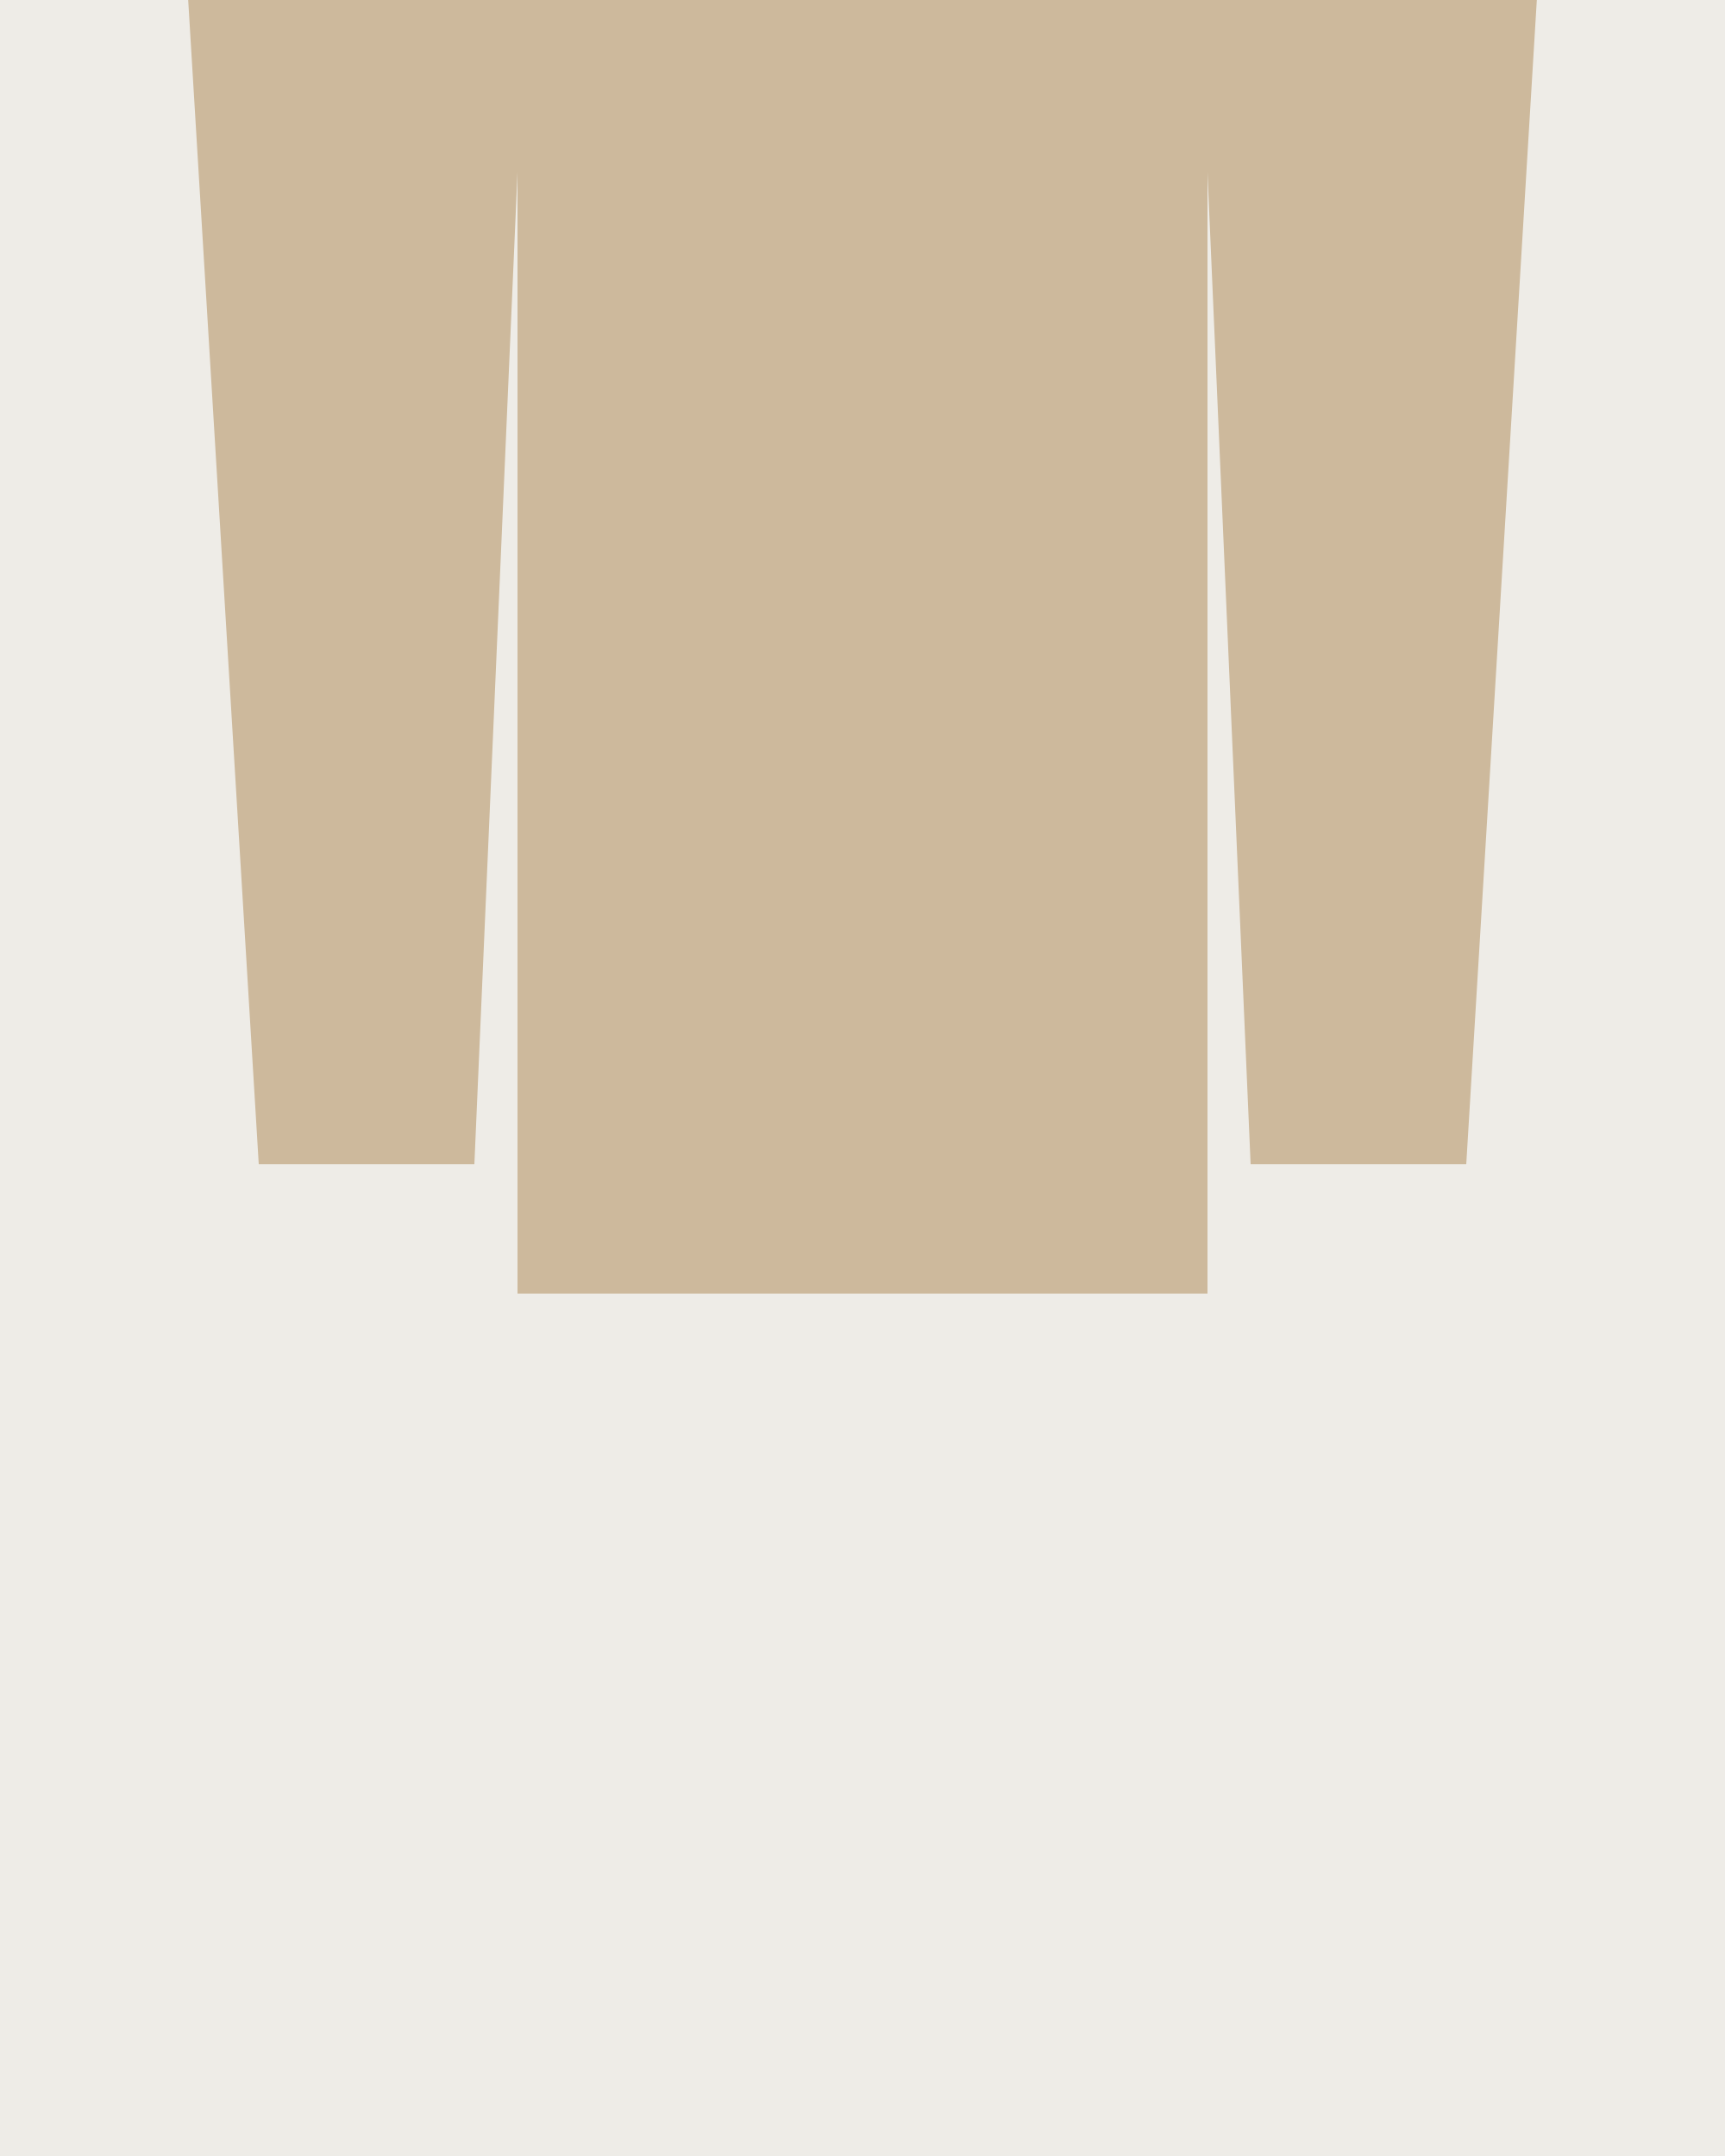
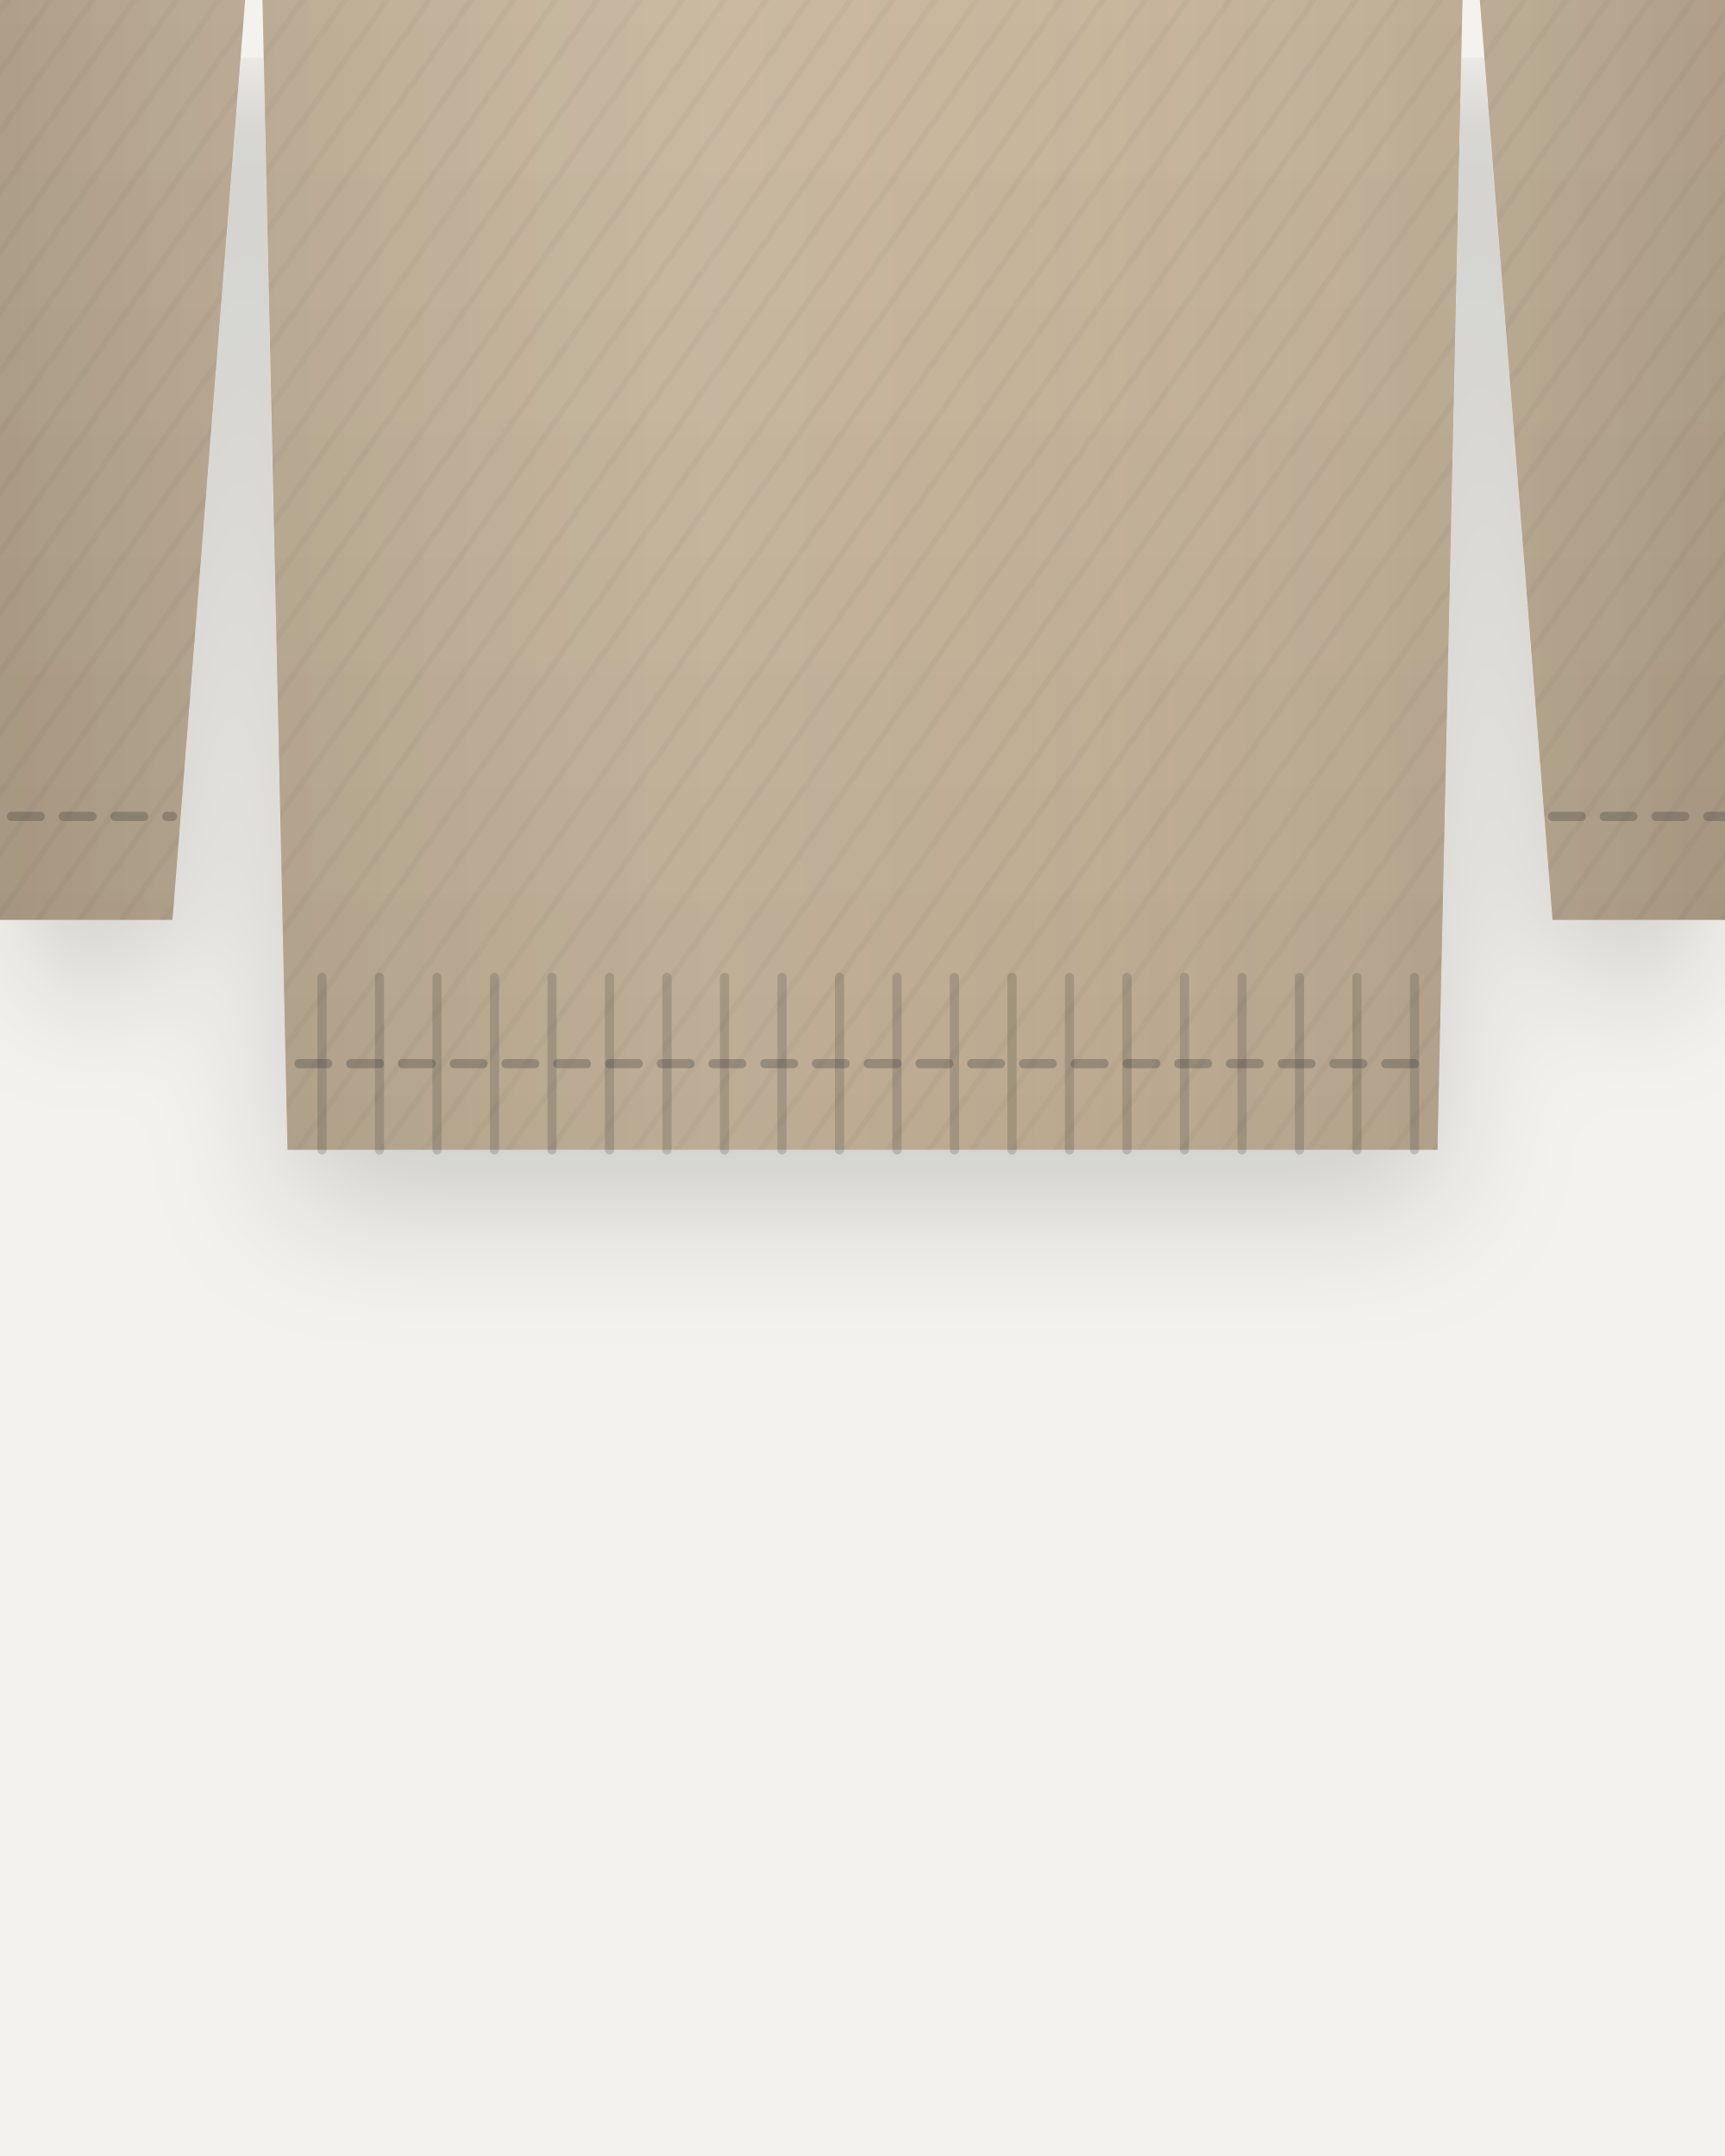
- <svg xmlns="http://www.w3.org/2000/svg" width="600" height="750" viewBox="0 0 600 750">
-   <rect width="600" height="750" fill="#eeece7" />
-   <path d="M240 160h120l100 60-20 330h-50l-10-230v260H220V320l-10 230h-50l-20-330z" fill="#cdb99c" transform="translate(-150,-420) scale(1.5)" />
+ <svg xmlns="http://www.w3.org/2000/svg" width="600" height="750" viewBox="150 360 300 375">
+   <defs>
+     <linearGradient id="luz" x1="0" y1="0" x2="1" y2="0">
+       <stop offset="0" stop-color="#000" stop-opacity="0.16" />
+       <stop offset="0.42" stop-color="#fff" stop-opacity="0.10" />
+       <stop offset="0.58" stop-color="#fff" stop-opacity="0.04" />
+       <stop offset="1" stop-color="#000" stop-opacity="0.18" />
+     </linearGradient>
+     <linearGradient id="caida" x1="0" y1="0" x2="0" y2="1">
+       <stop offset="0" stop-color="#fff" stop-opacity="0.06" />
+       <stop offset="1" stop-color="#000" stop-opacity="0.10" />
+     </linearGradient>
+     <pattern id="tejido" width="6" height="6" patternUnits="userSpaceOnUse" patternTransform="rotate(35)">
+       <line x1="0" y1="0" x2="0" y2="6" stroke="#000" stroke-opacity="0.035" stroke-width="2" />
+     </pattern>
+     <filter id="sombra" x="-20%" y="-20%" width="140%" height="140%">
+       <feDropShadow dx="0" dy="10" stdDeviation="12" flood-color="#000" flood-opacity="0.16" />
+     </filter>
+   </defs>
+   <rect x="-100" y="-100" width="800" height="950" fill="#f3f2ee" />
+   <g filter="url(#sombra)">
+     <path d="M222 128 L378 128 L470 190 Q482 400 468 520 L420 520 L405 330 L400 560 L200 560 L195 330 L180 520 L132 520 Q118 400 130 190 Z" fill="#cdb99c" />
+   </g>
+   <path d="M222 128 L378 128 L470 190 Q482 400 468 520 L420 520 L405 330 L400 560 L200 560 L195 330 L180 520 L132 520 Q118 400 130 190 Z" fill="url(#luz)" />
+   <path d="M222 128 L378 128 L470 190 Q482 400 468 520 L420 520 L405 330 L400 560 L200 560 L195 330 L180 520 L132 520 Q118 400 130 190 Z" fill="url(#caida)" />
+   <path d="M222 128 L378 128 L470 190 Q482 400 468 520 L420 520 L405 330 L400 560 L200 560 L195 330 L180 520 L132 520 Q118 400 130 190 Z" fill="url(#tejido)" />
+   <g fill="none" stroke="#3a3a3a" stroke-opacity="0.30" stroke-width="1.6" stroke-dasharray="5 4" stroke-linecap="round">
+     <path d="M196 330 L222 128" />
+     <path d="M404 330 L378 128" />
+     <path d="M202 545 L398 545" />
+     <path d="M134 502 L180 502" />
+     <path d="M420 502 L466 502" />
+     <path d="M206 530 L206 560" stroke-dasharray="1 0" stroke-opacity="0.2" />
+     <path d="M216 530 L216 560" stroke-dasharray="1 0" stroke-opacity="0.2" />
+     <path d="M226 530 L226 560" stroke-dasharray="1 0" stroke-opacity="0.2" />
+     <path d="M236 530 L236 560" stroke-dasharray="1 0" stroke-opacity="0.2" />
+     <path d="M246 530 L246 560" stroke-dasharray="1 0" stroke-opacity="0.2" />
+     <path d="M256 530 L256 560" stroke-dasharray="1 0" stroke-opacity="0.2" />
+     <path d="M266 530 L266 560" stroke-dasharray="1 0" stroke-opacity="0.2" />
+     <path d="M276 530 L276 560" stroke-dasharray="1 0" stroke-opacity="0.2" />
+     <path d="M286 530 L286 560" stroke-dasharray="1 0" stroke-opacity="0.2" />
+     <path d="M296 530 L296 560" stroke-dasharray="1 0" stroke-opacity="0.2" />
+     <path d="M306 530 L306 560" stroke-dasharray="1 0" stroke-opacity="0.2" />
+     <path d="M316 530 L316 560" stroke-dasharray="1 0" stroke-opacity="0.2" />
+     <path d="M326 530 L326 560" stroke-dasharray="1 0" stroke-opacity="0.2" />
+     <path d="M336 530 L336 560" stroke-dasharray="1 0" stroke-opacity="0.2" />
+     <path d="M346 530 L346 560" stroke-dasharray="1 0" stroke-opacity="0.2" />
+     <path d="M356 530 L356 560" stroke-dasharray="1 0" stroke-opacity="0.2" />
+     <path d="M366 530 L366 560" stroke-dasharray="1 0" stroke-opacity="0.2" />
+     <path d="M376 530 L376 560" stroke-dasharray="1 0" stroke-opacity="0.2" />
+     <path d="M386 530 L386 560" stroke-dasharray="1 0" stroke-opacity="0.2" />
+     <path d="M396 530 L396 560" stroke-dasharray="1 0" stroke-opacity="0.2" />
+   </g>
+   <g filter="url(#sombra)">
+     <path d="M240 112 Q300 140 360 112 L378 132 Q300 165 222 132 Z" fill="#cdb99c" />
+   </g>
+   <path d="M240 112 Q300 140 360 112 L378 132 Q300 165 222 132 Z" fill="url(#luz)" />
+   <path d="M240 112 Q300 140 360 112 L378 132 Q300 165 222 132 Z" fill="url(#caida)" />
+   <path d="M240 112 Q300 140 360 112 L378 132 Q300 165 222 132 Z" fill="url(#tejido)" />
+   <g fill="none" stroke="#3a3a3a" stroke-opacity="0.30" stroke-width="1.6" stroke-dasharray="5 4" stroke-linecap="round" />
</svg>
